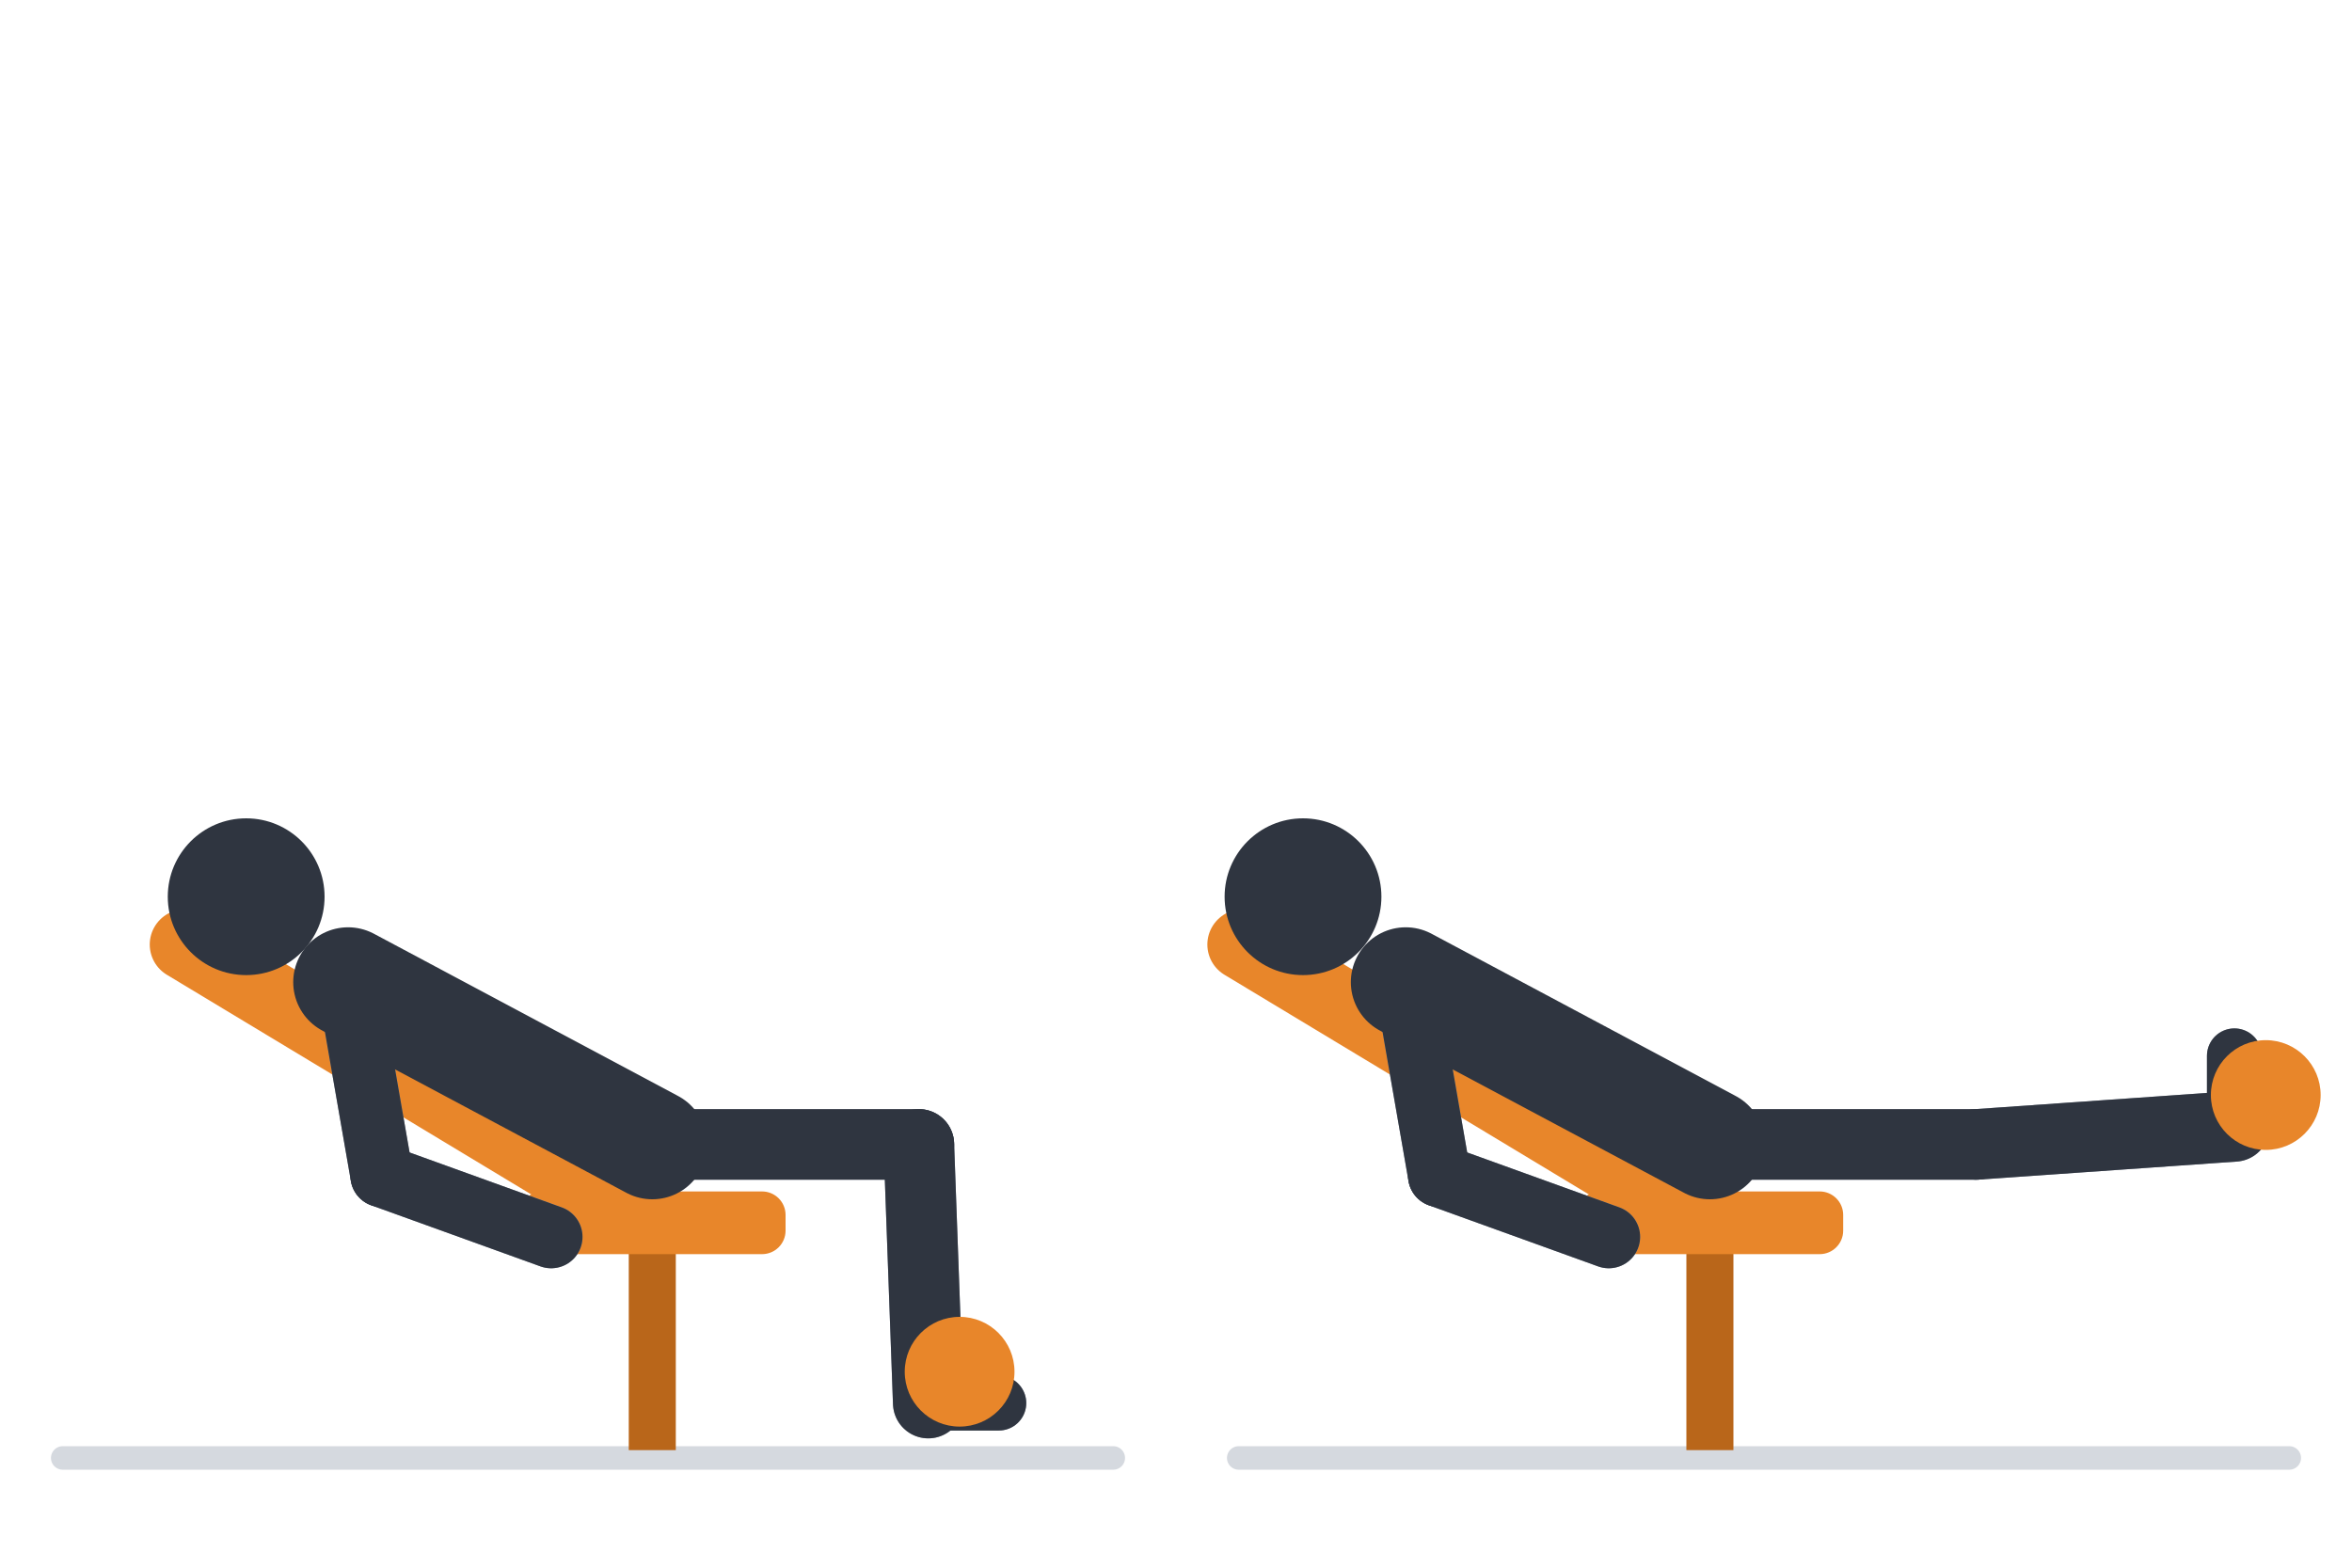
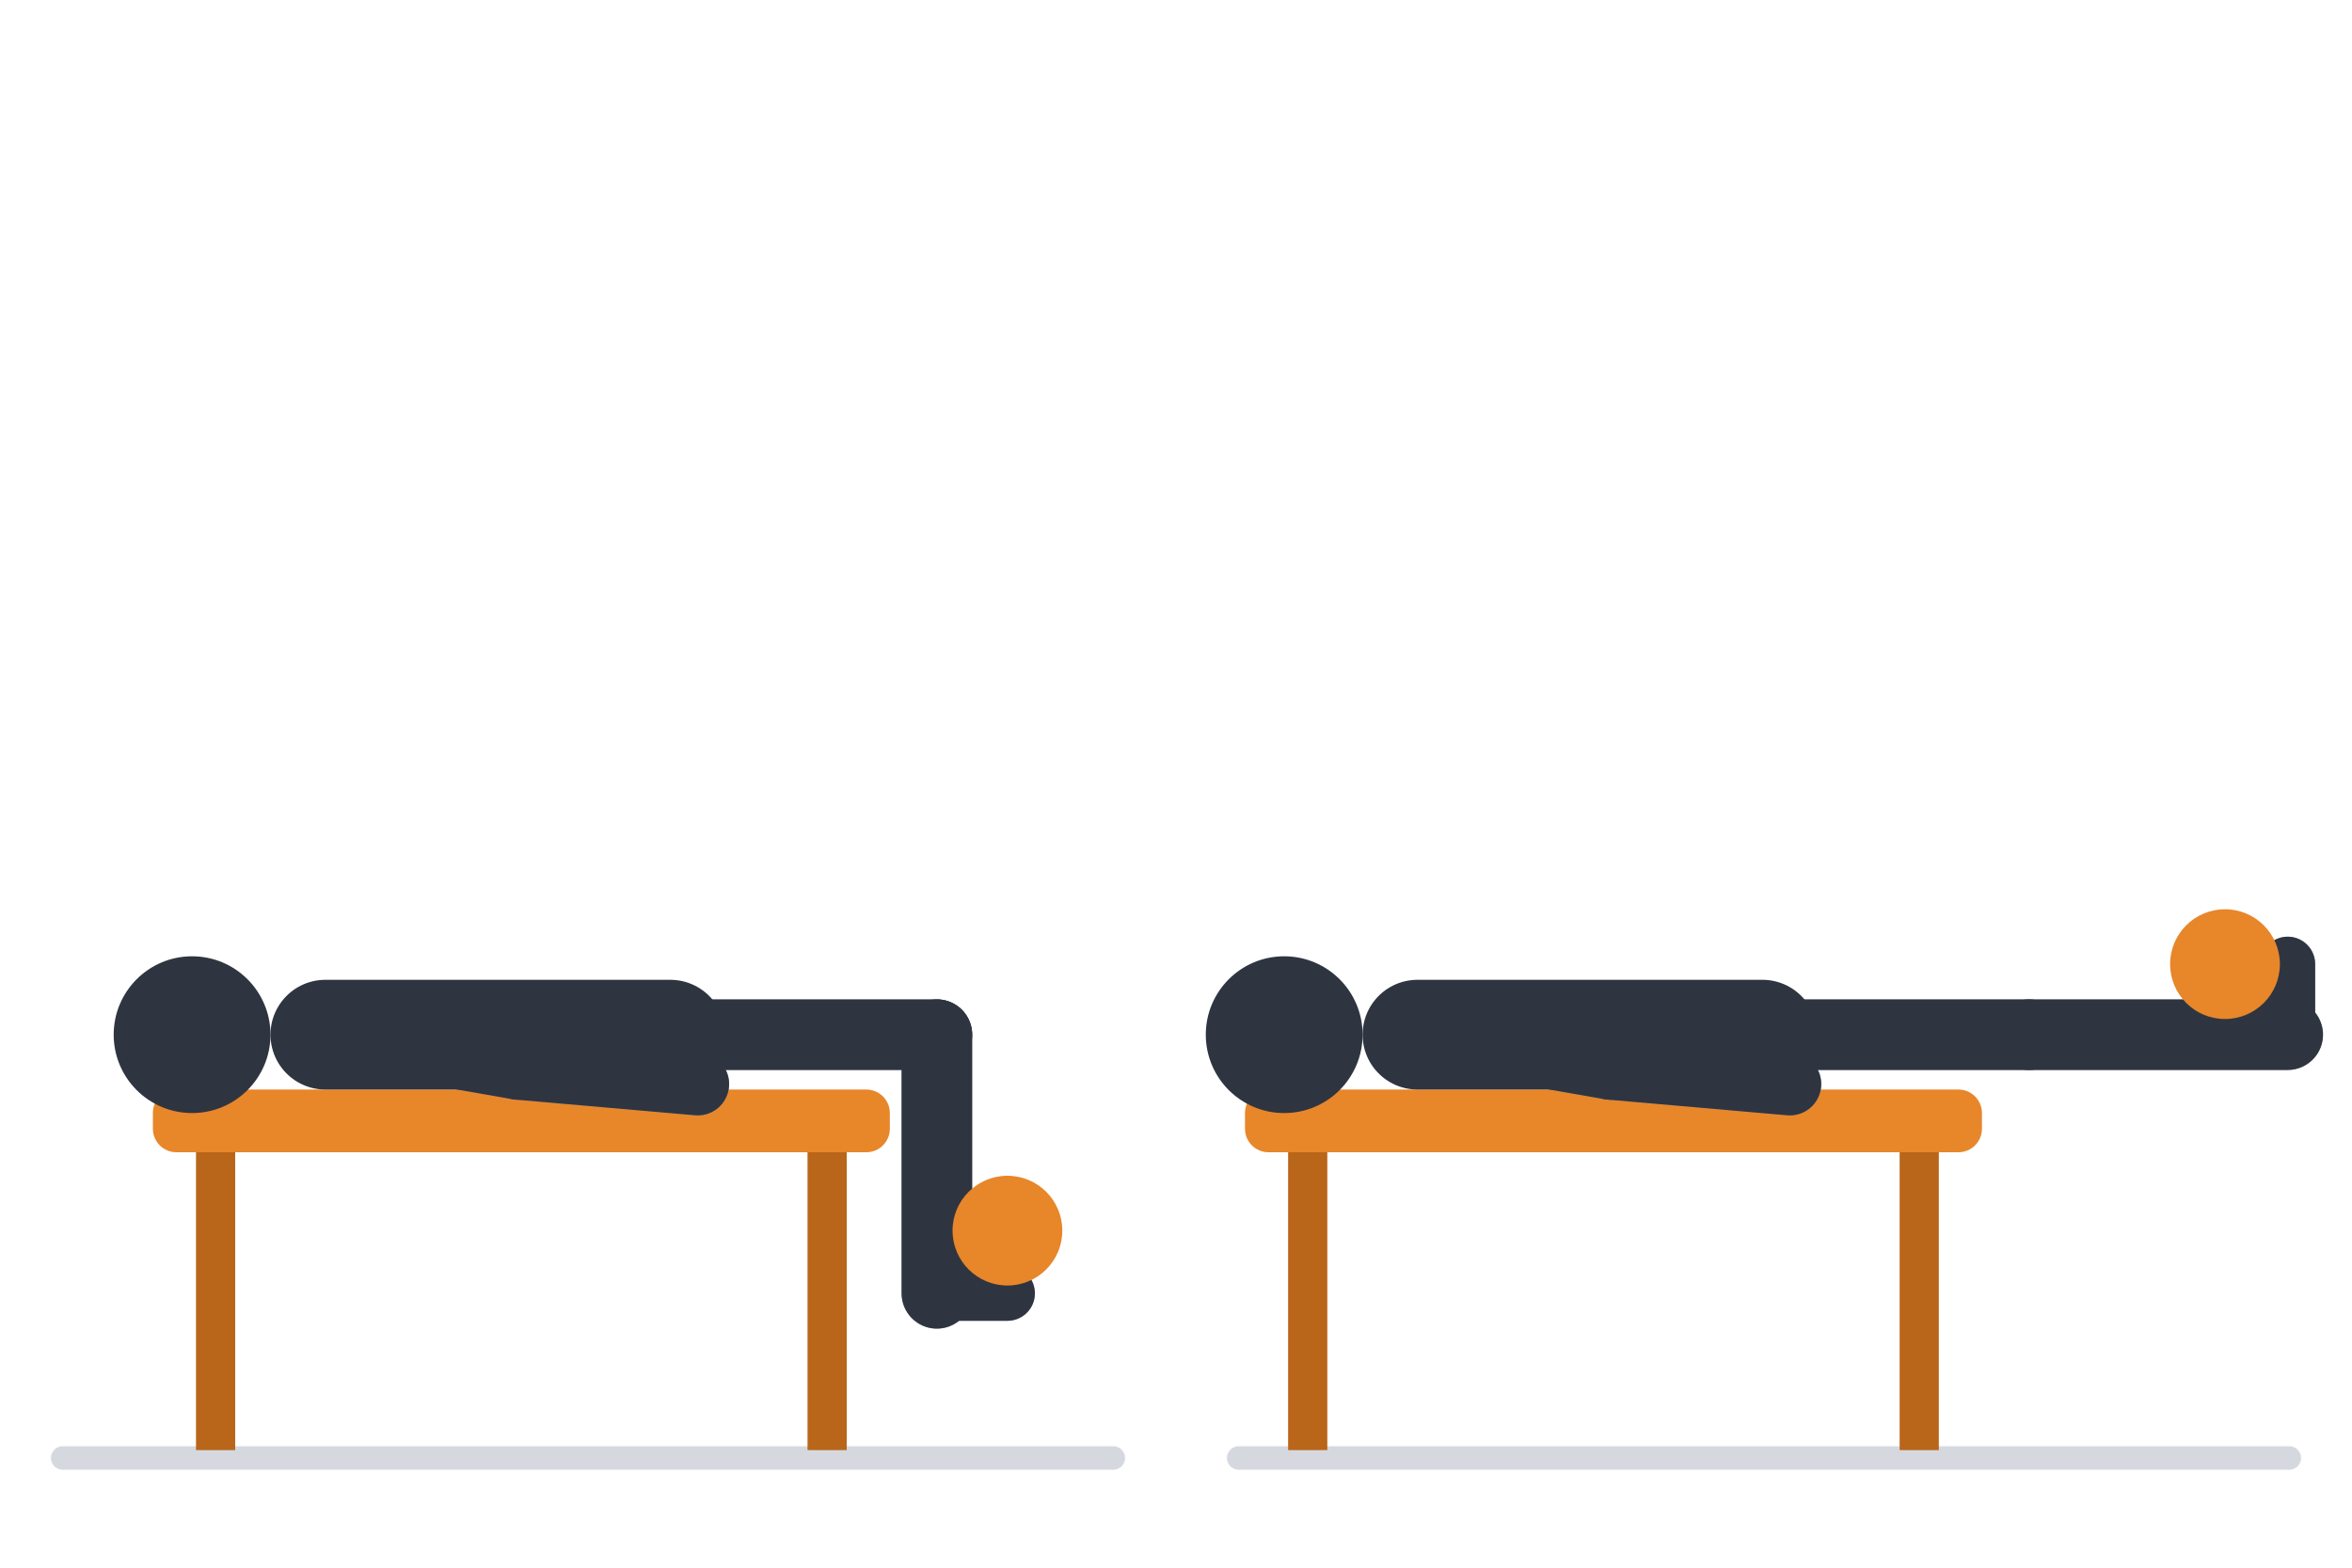
<svg xmlns="http://www.w3.org/2000/svg" width="300" height="200" viewBox="0 0 300 200">
  <line x1="8.0" y1="186.0" x2="142.0" y2="186.0" stroke="#D5D9DF" stroke-width="3" stroke-linecap="round" />
-   <line x1="79.0" y1="153.9" x2="23.6" y2="120.5" stroke="#E8862A" stroke-width="9" stroke-linecap="round" />
-   <line x1="83.2" y1="156.0" x2="83.2" y2="185.0" stroke="#B9661A" stroke-width="6" stroke-linecap="butt" />
-   <rect x="66.2" y="152.0" width="34.0" height="8.0" rx="3" fill="#E8862A" />
-   <line x1="44.4" y1="125.3" x2="48.7" y2="150.0" stroke="#8E96A3" stroke-width="8" stroke-linecap="round" />
-   <line x1="48.7" y1="150.0" x2="70.3" y2="157.8" stroke="#8E96A3" stroke-width="8" stroke-linecap="round" />
-   <line x1="83.2" y1="146.0" x2="117.2" y2="146.0" stroke="#8E96A3" stroke-width="9" stroke-linecap="round" />
-   <line x1="117.2" y1="146.0" x2="118.4" y2="179.0" stroke="#8E96A3" stroke-width="9" stroke-linecap="round" />
-   <line x1="118.4" y1="179.0" x2="127.4" y2="179.0" stroke="#8E96A3" stroke-width="7" stroke-linecap="round" />
-   <line x1="83.2" y1="146.0" x2="44.4" y2="125.3" stroke="#2F3540" stroke-width="14" stroke-linecap="round" />
-   <circle cx="31.4" cy="114.4" r="10.0" fill="#2F3540" />
-   <line x1="83.2" y1="146.0" x2="117.2" y2="146.0" stroke="#2F3540" stroke-width="9" stroke-linecap="round" />
-   <line x1="117.2" y1="146.0" x2="118.4" y2="179.0" stroke="#2F3540" stroke-width="9" stroke-linecap="round" />
-   <line x1="118.4" y1="179.0" x2="127.4" y2="179.0" stroke="#2F3540" stroke-width="7" stroke-linecap="round" />
-   <line x1="44.4" y1="125.3" x2="48.7" y2="150.0" stroke="#2F3540" stroke-width="8" stroke-linecap="round" />
-   <line x1="48.7" y1="150.0" x2="70.3" y2="157.8" stroke="#2F3540" stroke-width="8" stroke-linecap="round" />
-   <circle cx="122.4" cy="175.0" r="7.0" fill="#E8862A" />
+   <rect x="19.5" y="139.0" width="94.0" height="8.0" rx="3" fill="#E8862A" />
+   <line x1="27.5" y1="147.0" x2="27.5" y2="185.0" stroke="#B9661A" stroke-width="5" stroke-linecap="butt" />
+   <line x1="105.5" y1="147.0" x2="105.5" y2="185.0" stroke="#B9661A" stroke-width="5" stroke-linecap="butt" />
+   <line x1="41.5" y1="132.0" x2="66.1" y2="136.3" stroke="#8E96A3" stroke-width="8" stroke-linecap="round" />
+   <line x1="66.1" y1="136.3" x2="89.0" y2="138.3" stroke="#8E96A3" stroke-width="8" stroke-linecap="round" />
+   <line x1="85.5" y1="132.0" x2="119.5" y2="132.0" stroke="#8E96A3" stroke-width="9" stroke-linecap="round" />
+   <line x1="119.5" y1="132.0" x2="119.5" y2="165.0" stroke="#8E96A3" stroke-width="9" stroke-linecap="round" />
+   <line x1="119.5" y1="165.0" x2="128.5" y2="165.0" stroke="#8E96A3" stroke-width="7" stroke-linecap="round" />
+   <line x1="85.5" y1="132.0" x2="41.5" y2="132.0" stroke="#2F3540" stroke-width="14" stroke-linecap="round" />
+   <circle cx="24.5" cy="132.0" r="10.0" fill="#2F3540" />
+   <line x1="85.5" y1="132.0" x2="119.5" y2="132.0" stroke="#2F3540" stroke-width="9" stroke-linecap="round" />
+   <line x1="119.5" y1="132.0" x2="119.5" y2="165.0" stroke="#2F3540" stroke-width="9" stroke-linecap="round" />
+   <line x1="119.5" y1="165.0" x2="128.5" y2="165.0" stroke="#2F3540" stroke-width="7" stroke-linecap="round" />
+   <line x1="41.5" y1="132.0" x2="66.1" y2="136.3" stroke="#2F3540" stroke-width="8" stroke-linecap="round" />
+   <line x1="66.1" y1="136.3" x2="89.0" y2="138.3" stroke="#2F3540" stroke-width="8" stroke-linecap="round" />
+   <circle cx="128.5" cy="157.0" r="7.0" fill="#E8862A" />
  <line x1="158.0" y1="186.0" x2="292.0" y2="186.0" stroke="#D5D9DF" stroke-width="3" stroke-linecap="round" />
-   <line x1="213.9" y1="153.9" x2="158.5" y2="120.5" stroke="#E8862A" stroke-width="9" stroke-linecap="round" />
-   <line x1="218.1" y1="156.0" x2="218.1" y2="185.0" stroke="#B9661A" stroke-width="6" stroke-linecap="butt" />
-   <rect x="201.1" y="152.0" width="34.0" height="8.0" rx="3" fill="#E8862A" />
-   <line x1="179.3" y1="125.3" x2="183.6" y2="150.0" stroke="#8E96A3" stroke-width="8" stroke-linecap="round" />
-   <line x1="183.6" y1="150.0" x2="205.2" y2="157.8" stroke="#8E96A3" stroke-width="8" stroke-linecap="round" />
-   <line x1="218.1" y1="146.0" x2="252.1" y2="146.0" stroke="#8E96A3" stroke-width="9" stroke-linecap="round" />
-   <line x1="252.1" y1="146.0" x2="285.0" y2="143.7" stroke="#8E96A3" stroke-width="9" stroke-linecap="round" />
-   <line x1="285.0" y1="143.7" x2="285.0" y2="134.7" stroke="#8E96A3" stroke-width="7" stroke-linecap="round" />
-   <line x1="218.1" y1="146.0" x2="179.3" y2="125.3" stroke="#2F3540" stroke-width="14" stroke-linecap="round" />
-   <circle cx="166.2" cy="114.4" r="10.0" fill="#2F3540" />
-   <line x1="218.1" y1="146.0" x2="252.1" y2="146.0" stroke="#2F3540" stroke-width="9" stroke-linecap="round" />
-   <line x1="252.1" y1="146.0" x2="285.0" y2="143.7" stroke="#2F3540" stroke-width="9" stroke-linecap="round" />
-   <line x1="285.0" y1="143.7" x2="285.0" y2="134.7" stroke="#2F3540" stroke-width="7" stroke-linecap="round" />
-   <line x1="179.3" y1="125.3" x2="183.6" y2="150.0" stroke="#2F3540" stroke-width="8" stroke-linecap="round" />
-   <line x1="183.6" y1="150.0" x2="205.2" y2="157.8" stroke="#2F3540" stroke-width="8" stroke-linecap="round" />
-   <circle cx="289.0" cy="139.7" r="7.0" fill="#E8862A" />
+   <rect x="158.8" y="139.0" width="94.0" height="8.0" rx="3" fill="#E8862A" />
+   <line x1="166.8" y1="147.0" x2="166.8" y2="185.0" stroke="#B9661A" stroke-width="5" stroke-linecap="butt" />
+   <line x1="244.8" y1="147.0" x2="244.8" y2="185.0" stroke="#B9661A" stroke-width="5" stroke-linecap="butt" />
+   <line x1="180.8" y1="132.0" x2="205.4" y2="136.3" stroke="#8E96A3" stroke-width="8" stroke-linecap="round" />
+   <line x1="205.4" y1="136.3" x2="228.3" y2="138.3" stroke="#8E96A3" stroke-width="8" stroke-linecap="round" />
+   <line x1="224.8" y1="132.0" x2="258.8" y2="132.0" stroke="#8E96A3" stroke-width="9" stroke-linecap="round" />
+   <line x1="258.8" y1="132.0" x2="291.8" y2="132.0" stroke="#8E96A3" stroke-width="9" stroke-linecap="round" />
+   <line x1="291.8" y1="132.0" x2="291.8" y2="123.0" stroke="#8E96A3" stroke-width="7" stroke-linecap="round" />
+   <line x1="224.8" y1="132.0" x2="180.8" y2="132.0" stroke="#2F3540" stroke-width="14" stroke-linecap="round" />
+   <circle cx="163.8" cy="132.0" r="10.0" fill="#2F3540" />
+   <line x1="224.8" y1="132.0" x2="258.8" y2="132.0" stroke="#2F3540" stroke-width="9" stroke-linecap="round" />
+   <line x1="258.8" y1="132.0" x2="291.8" y2="132.0" stroke="#2F3540" stroke-width="9" stroke-linecap="round" />
+   <line x1="291.8" y1="132.0" x2="291.8" y2="123.0" stroke="#2F3540" stroke-width="7" stroke-linecap="round" />
+   <line x1="180.8" y1="132.0" x2="205.4" y2="136.3" stroke="#2F3540" stroke-width="8" stroke-linecap="round" />
+   <line x1="205.4" y1="136.3" x2="228.3" y2="138.3" stroke="#2F3540" stroke-width="8" stroke-linecap="round" />
+   <circle cx="283.8" cy="123.0" r="7.0" fill="#E8862A" />
</svg>
